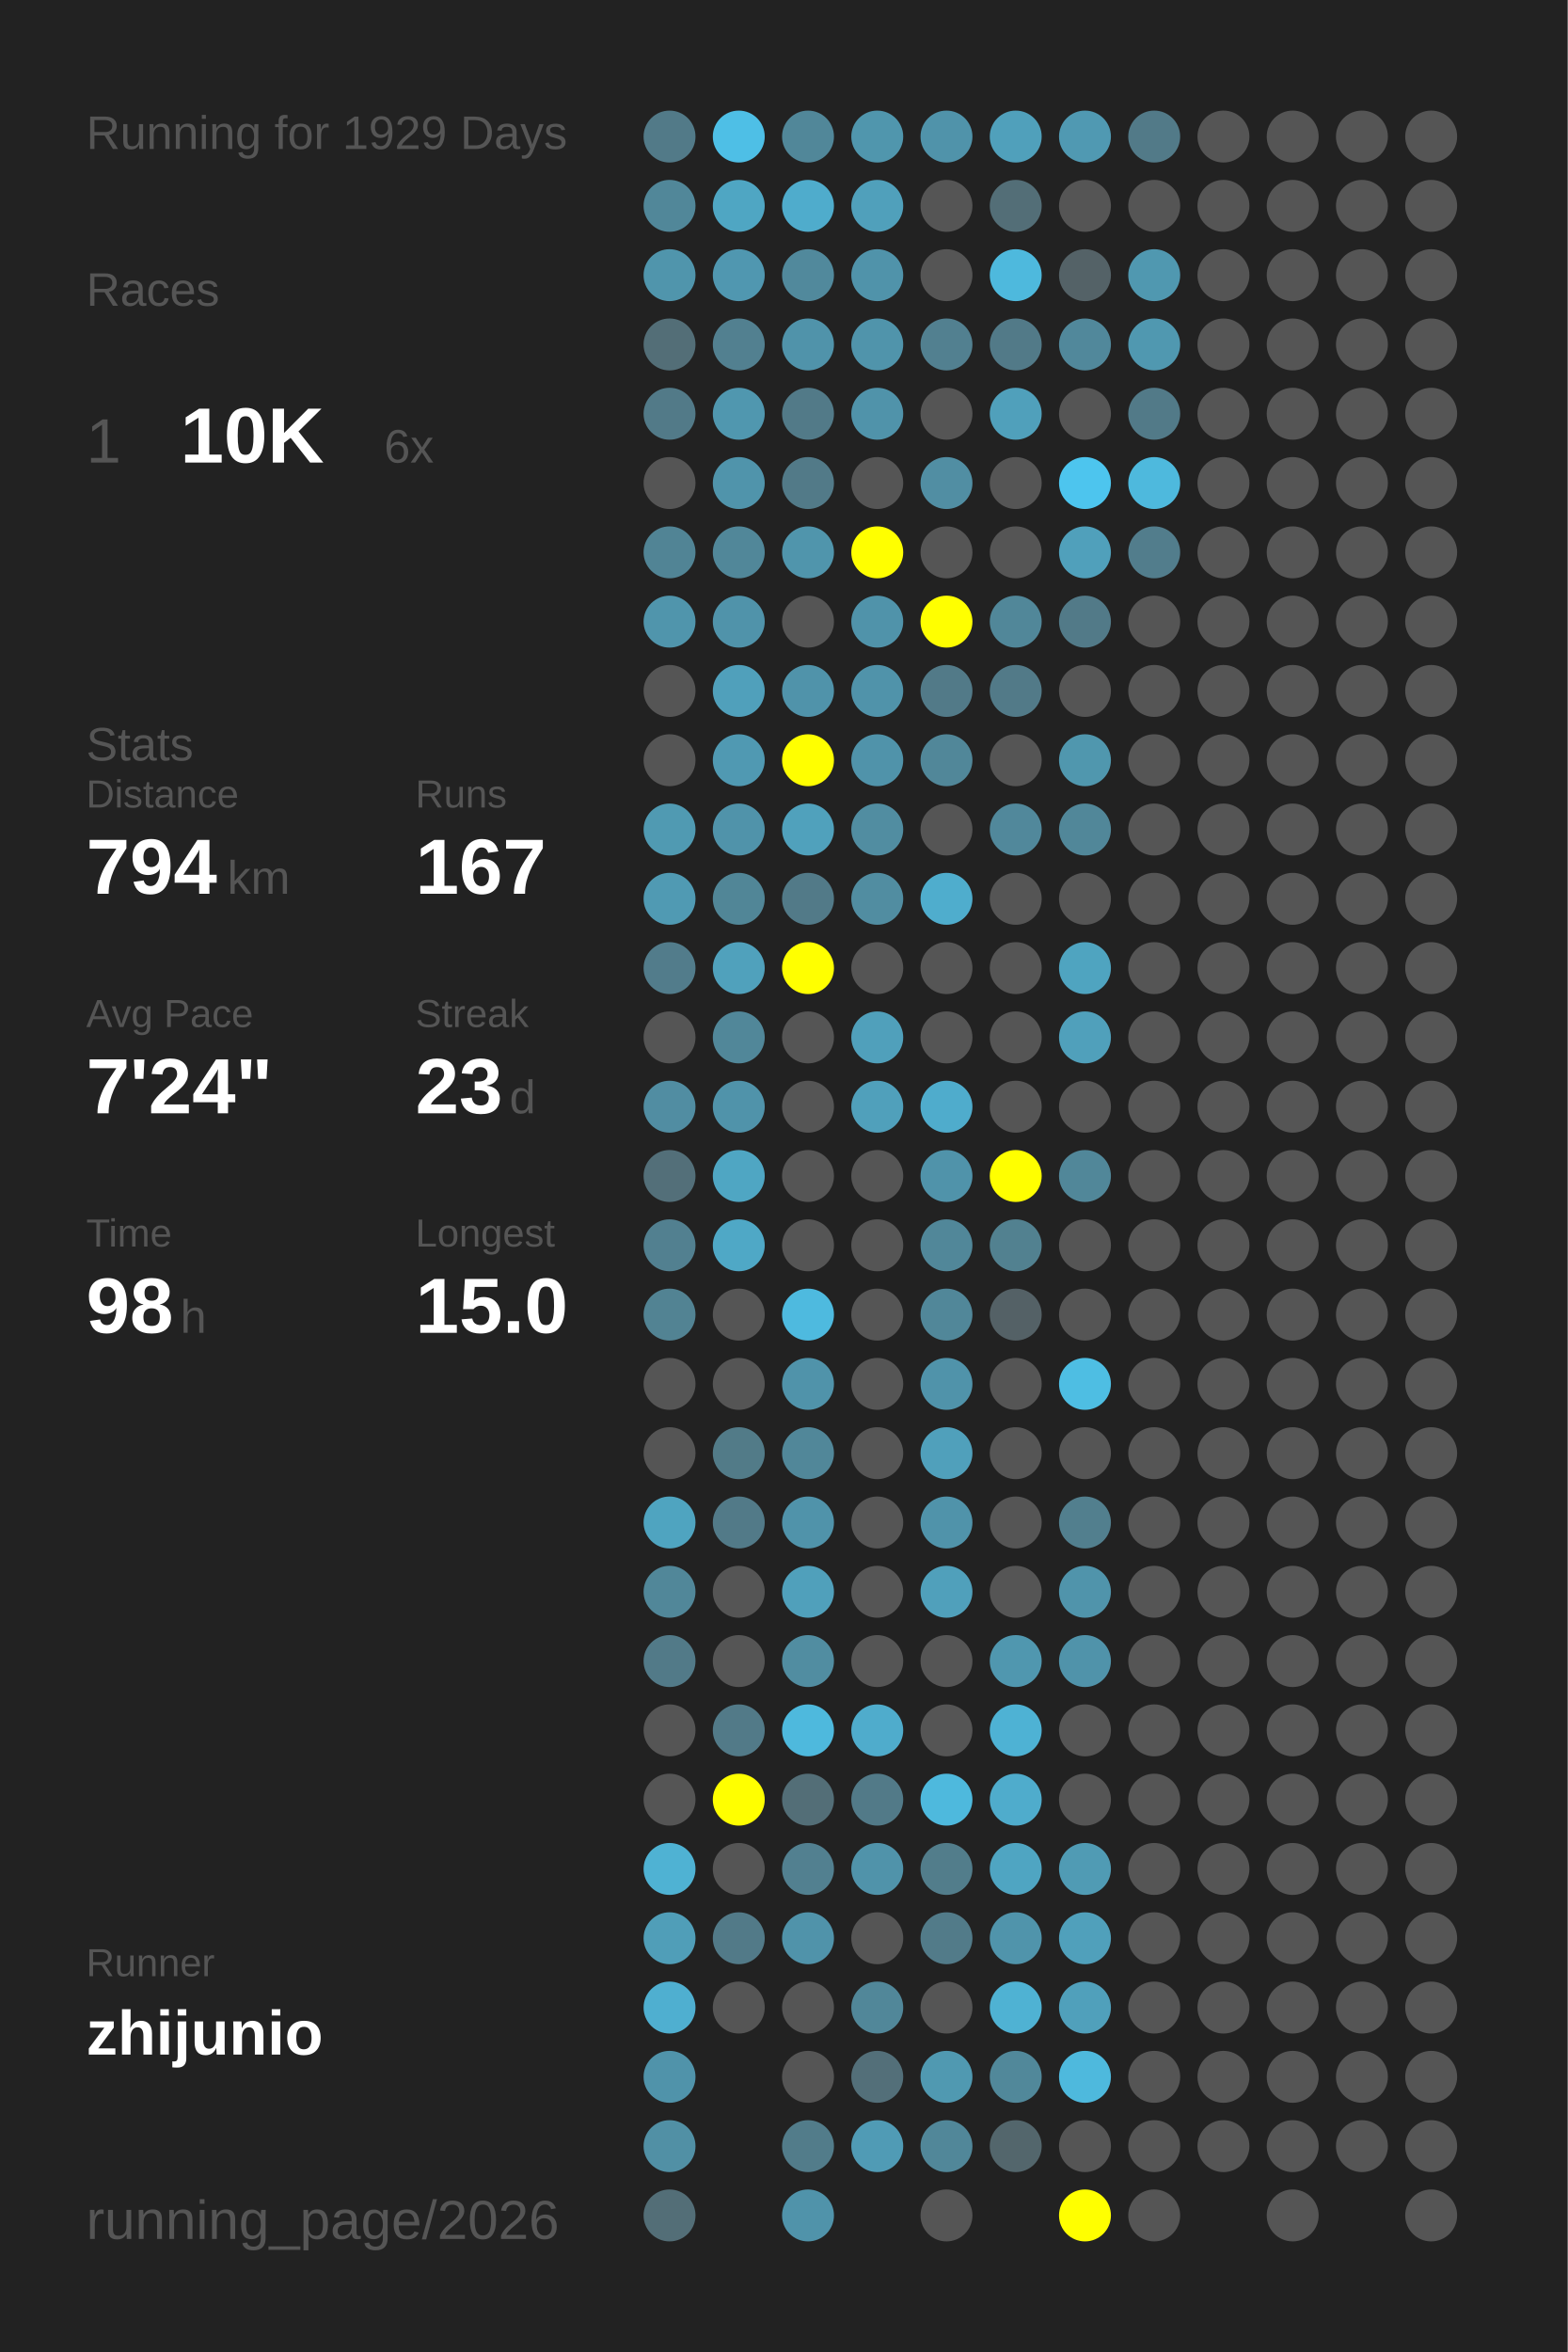
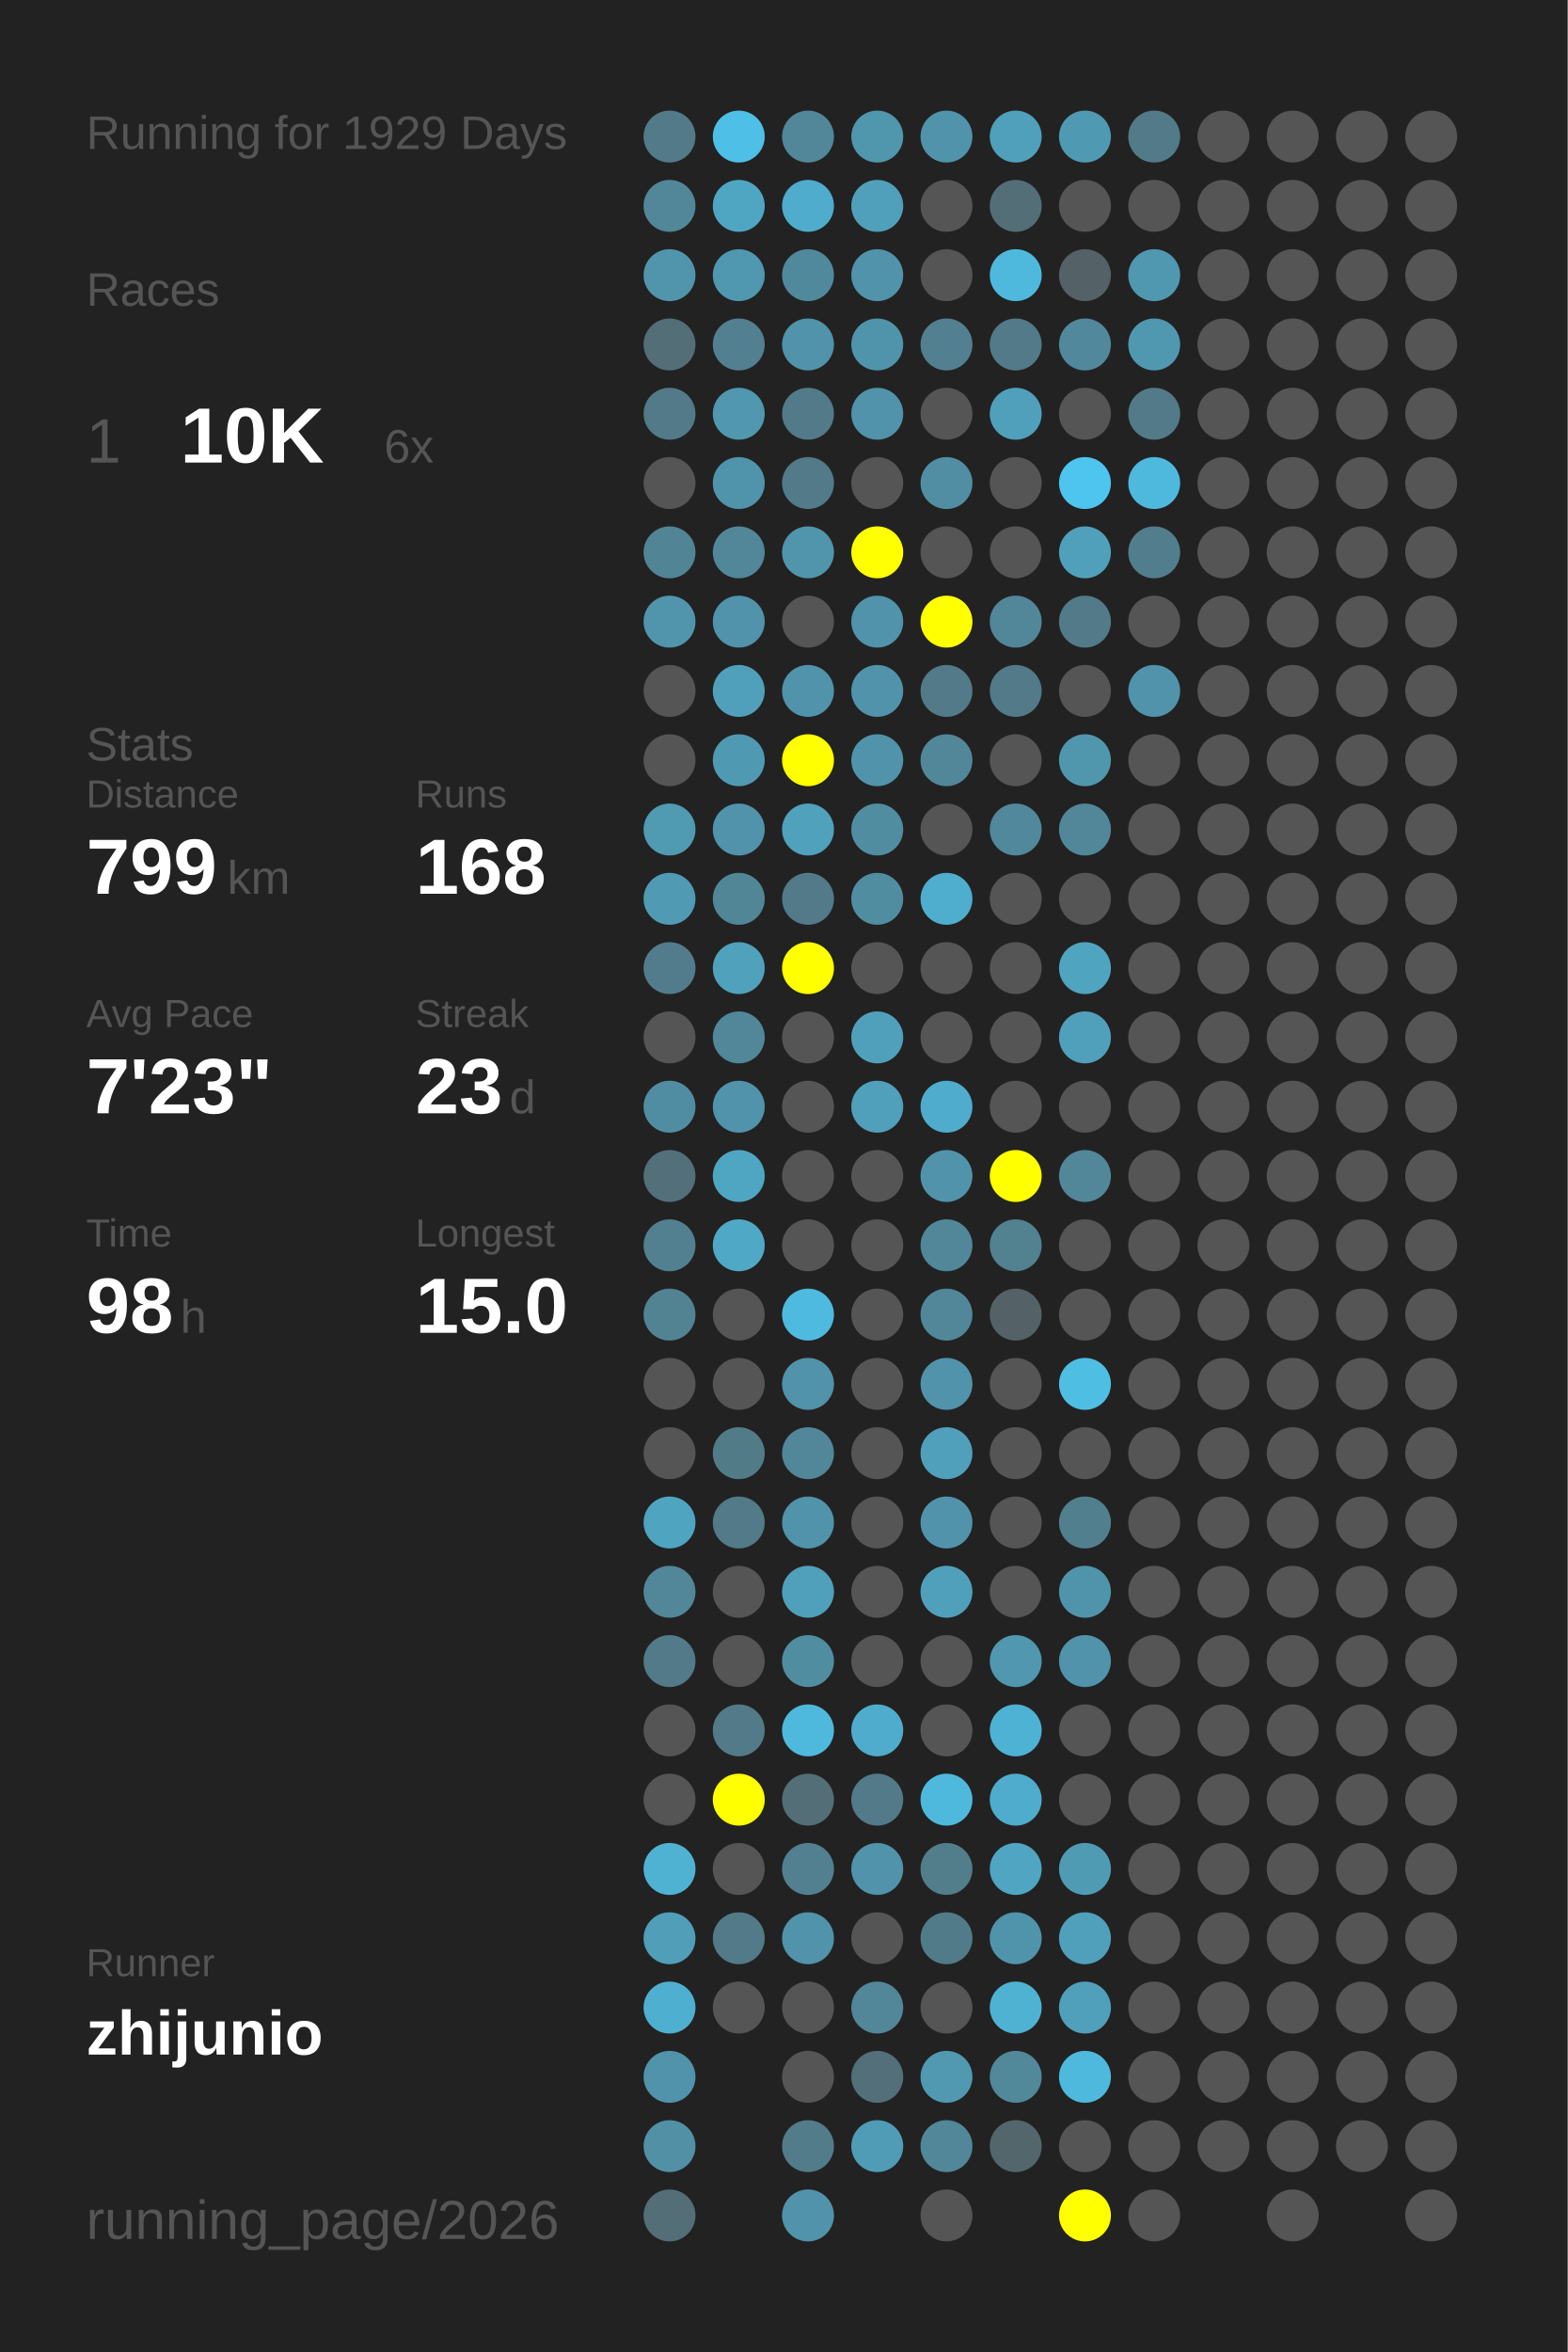
<svg xmlns="http://www.w3.org/2000/svg" baseProfile="full" height="300mm" version="1.1" viewBox="0,0,200,300" width="200mm">
  <defs />
  <rect fill="#222222" height="300" width="200" x="0" y="0" />
  <text fill="#555555" style="font-size:6px; font-family:Arial;" x="11" y="19">Running for 1929 Days</text>
  <text fill="#555555" style="font-size:6px; font-family:Arial;" x="11" y="39">Races</text>
  <text fill="#555555" style="font-size:8px; font-family:Arial;" x="11" y="59">1</text>
  <text fill="#FFFFFF" style="font-size:10px; font-family:Arial; font-weight:bold;" x="23" y="59">10K</text>
  <text fill="#555555" style="font-size:6px; font-family:Arial;" x="49" y="59">6x</text>
  <text fill="#555555" style="font-size:6px; font-family:Arial;" x="11" y="97">Stats</text>
  <text fill="#555555" style="font-size:5px; font-family:Arial;" x="11" y="103">Distance</text>
-   <text fill="#FFFFFF" style="font-size:10px; font-family:Arial; font-weight:bold;" x="11" y="114">794</text>
+   <text fill="#FFFFFF" style="font-size:10px; font-family:Arial; font-weight:bold;" x="11" y="114">799</text>
  <text fill="#555555" style="font-size:6px; font-family:Arial;" x="29" y="114">km</text>
  <text fill="#555555" style="font-size:5px; font-family:Arial;" x="53" y="103">Runs</text>
-   <text fill="#FFFFFF" style="font-size:10px; font-family:Arial; font-weight:bold;" x="53" y="114">167</text>
+   <text fill="#FFFFFF" style="font-size:10px; font-family:Arial; font-weight:bold;" x="53" y="114">168</text>
  <text fill="#555555" style="font-size:5px; font-family:Arial;" x="11" y="131">Avg Pace</text>
-   <text fill="#FFFFFF" style="font-size:10px; font-family:Arial; font-weight:bold;" x="11" y="142">7'24"</text>
+   <text fill="#FFFFFF" style="font-size:10px; font-family:Arial; font-weight:bold;" x="11" y="142">7'23"</text>
  <text fill="#555555" style="font-size:5px; font-family:Arial;" x="53" y="131">Streak</text>
  <text fill="#FFFFFF" style="font-size:10px; font-family:Arial; font-weight:bold;" x="53" y="142">23</text>
  <text fill="#555555" style="font-size:6px; font-family:Arial;" x="65" y="142">d</text>
  <text fill="#555555" style="font-size:5px; font-family:Arial;" x="11" y="159">Time</text>
  <text fill="#FFFFFF" style="font-size:10px; font-family:Arial; font-weight:bold;" x="11" y="170">98</text>
  <text fill="#555555" style="font-size:6px; font-family:Arial;" x="23" y="170">h</text>
  <text fill="#555555" style="font-size:5px; font-family:Arial;" x="53" y="159">Longest</text>
  <text fill="#FFFFFF" style="font-size:10px; font-family:Arial; font-weight:bold;" x="53" y="170">15.0</text>
  <text fill="#555555" style="font-size:5px; font-family:Arial;" x="11" y="252.065">Runner</text>
  <text fill="#FFFFFF" style="font-size:8px; font-family:Arial; font-weight:bold;" x="11" y="262.065">zhijunio</text>
  <text fill="#555555" style="font-size:7px; font-family:Arial;" x="11" y="285.581">running_page/2026</text>
  <circle cx="85.417" cy="17.419" fill="#527a88" r="3.312" />
  <circle cx="85.417" cy="26.258" fill="#518799" r="3.312" />
  <circle cx="85.417" cy="35.097" fill="#5095ac" r="3.312" />
  <circle cx="85.417" cy="43.935" fill="#536e77" r="3.312" />
  <circle cx="85.417" cy="52.774" fill="#527a88" r="3.312" />
  <circle cx="85.417" cy="61.613" fill="#555555" r="3.312" />
  <circle cx="85.417" cy="70.452" fill="#518495" r="3.312" />
  <circle cx="85.417" cy="79.29" fill="#5095ac" r="3.312" />
  <circle cx="85.417" cy="88.129" fill="#555555" r="3.312" />
  <circle cx="85.417" cy="96.968" fill="#555555" r="3.312" />
  <circle cx="85.417" cy="105.806" fill="#509ab2" r="3.312" />
  <circle cx="85.417" cy="114.645" fill="#509ab3" r="3.312" />
  <circle cx="85.417" cy="123.484" fill="#527c8b" r="3.312" />
  <circle cx="85.417" cy="132.323" fill="#555555" r="3.312" />
  <circle cx="85.417" cy="141.161" fill="#518da2" r="3.312" />
  <circle cx="85.417" cy="150" fill="#536f79" r="3.312" />
  <circle cx="85.417" cy="158.839" fill="#528090" r="3.312" />
  <circle cx="85.417" cy="167.677" fill="#528393" r="3.312" />
  <circle cx="85.417" cy="176.516" fill="#555555" r="3.312" />
  <circle cx="85.417" cy="185.355" fill="#555555" r="3.312" />
  <circle cx="85.417" cy="194.194" fill="#4fa4c0" r="3.312" />
  <circle cx="85.417" cy="203.032" fill="#518799" r="3.312" />
  <circle cx="85.417" cy="211.871" fill="#527a88" r="3.312" />
  <circle cx="85.417" cy="220.71" fill="#555555" r="3.312" />
  <circle cx="85.417" cy="229.548" fill="#555555" r="3.312" />
  <circle cx="85.417" cy="238.387" fill="#4fb2d3" r="3.312" />
  <circle cx="85.417" cy="247.226" fill="#509eb8" r="3.312" />
  <circle cx="85.417" cy="256.065" fill="#4fafd0" r="3.312" />
  <circle cx="85.417" cy="264.903" fill="#5093aa" r="3.312" />
  <circle cx="85.417" cy="273.742" fill="#5190a5" r="3.312" />
  <circle cx="85.417" cy="282.581" fill="#536e77" r="3.312" />
  <circle cx="94.25" cy="17.419" fill="#4ebfe6" r="3.312" />
  <circle cx="94.25" cy="26.258" fill="#4fa6c3" r="3.312" />
  <circle cx="94.25" cy="35.097" fill="#5097b0" r="3.312" />
  <circle cx="94.25" cy="43.935" fill="#528090" r="3.312" />
  <circle cx="94.25" cy="52.774" fill="#5097af" r="3.312" />
  <circle cx="94.25" cy="61.613" fill="#5094ab" r="3.312" />
  <circle cx="94.25" cy="70.452" fill="#518799" r="3.312" />
  <circle cx="94.25" cy="79.29" fill="#5093aa" r="3.312" />
  <circle cx="94.25" cy="88.129" fill="#50a0bb" r="3.312" />
  <circle cx="94.25" cy="96.968" fill="#5099b2" r="3.312" />
  <circle cx="94.25" cy="105.806" fill="#5093aa" r="3.312" />
  <circle cx="94.25" cy="114.645" fill="#518697" r="3.312" />
  <circle cx="94.25" cy="123.484" fill="#50a1bc" r="3.312" />
  <circle cx="94.25" cy="132.323" fill="#518799" r="3.312" />
  <circle cx="94.25" cy="141.161" fill="#5093aa" r="3.312" />
  <circle cx="94.25" cy="150" fill="#4fa6c3" r="3.312" />
  <circle cx="94.25" cy="158.839" fill="#4fa8c6" r="3.312" />
  <circle cx="94.25" cy="167.677" fill="#555555" r="3.312" />
  <circle cx="94.25" cy="176.516" fill="#555555" r="3.312" />
  <circle cx="94.25" cy="185.355" fill="#527b88" r="3.312" />
  <circle cx="94.25" cy="194.194" fill="#527a88" r="3.312" />
  <circle cx="94.25" cy="203.032" fill="#555555" r="3.312" />
  <circle cx="94.25" cy="211.871" fill="#555555" r="3.312" />
  <circle cx="94.25" cy="220.71" fill="#527a88" r="3.312" />
  <circle cx="94.25" cy="229.548" fill="#FFFF00" r="3.312" />
  <circle cx="94.25" cy="238.387" fill="#555555" r="3.312" />
  <circle cx="94.25" cy="247.226" fill="#527a88" r="3.312" />
  <circle cx="94.25" cy="256.065" fill="#555555" r="3.312" />
  <circle cx="103.083" cy="17.419" fill="#518799" r="3.312" />
  <circle cx="103.083" cy="26.258" fill="#4faccc" r="3.312" />
  <circle cx="103.083" cy="35.097" fill="#51899c" r="3.312" />
  <circle cx="103.083" cy="43.935" fill="#5093aa" r="3.312" />
  <circle cx="103.083" cy="52.774" fill="#527a88" r="3.312" />
  <circle cx="103.083" cy="61.613" fill="#527a88" r="3.312" />
  <circle cx="103.083" cy="70.452" fill="#5095ac" r="3.312" />
  <circle cx="103.083" cy="79.29" fill="#555555" r="3.312" />
  <circle cx="103.083" cy="88.129" fill="#5093aa" r="3.312" />
  <circle cx="103.083" cy="96.968" fill="#FFFF00" r="3.312" />
  <circle cx="103.083" cy="105.806" fill="#50a1bc" r="3.312" />
  <circle cx="103.083" cy="114.645" fill="#527a88" r="3.312" />
  <circle cx="103.083" cy="123.484" fill="#FFFF00" r="3.312" />
  <circle cx="103.083" cy="132.323" fill="#555555" r="3.312" />
  <circle cx="103.083" cy="141.161" fill="#555555" r="3.312" />
  <circle cx="103.083" cy="150" fill="#555555" r="3.312" />
  <circle cx="103.083" cy="158.839" fill="#555555" r="3.312" />
  <circle cx="103.083" cy="167.677" fill="#4ebadf" r="3.312" />
  <circle cx="103.083" cy="176.516" fill="#5093aa" r="3.312" />
  <circle cx="103.083" cy="185.355" fill="#518799" r="3.312" />
  <circle cx="103.083" cy="194.194" fill="#5093aa" r="3.312" />
  <circle cx="103.083" cy="203.032" fill="#50a0bb" r="3.312" />
  <circle cx="103.083" cy="211.871" fill="#518da1" r="3.312" />
  <circle cx="103.083" cy="220.71" fill="#4eb9dd" r="3.312" />
  <circle cx="103.083" cy="229.548" fill="#536e77" r="3.312" />
  <circle cx="103.083" cy="238.387" fill="#528090" r="3.312" />
  <circle cx="103.083" cy="247.226" fill="#5093aa" r="3.312" />
  <circle cx="103.083" cy="256.065" fill="#555555" r="3.312" />
  <circle cx="103.083" cy="264.903" fill="#555555" r="3.312" />
  <circle cx="103.083" cy="273.742" fill="#527c8a" r="3.312" />
  <circle cx="103.083" cy="282.581" fill="#5093aa" r="3.312" />
  <circle cx="111.917" cy="17.419" fill="#5096ad" r="3.312" />
  <circle cx="111.917" cy="26.258" fill="#50a0bb" r="3.312" />
  <circle cx="111.917" cy="35.097" fill="#5093aa" r="3.312" />
  <circle cx="111.917" cy="43.935" fill="#5094ab" r="3.312" />
  <circle cx="111.917" cy="52.774" fill="#5093aa" r="3.312" />
  <circle cx="111.917" cy="61.613" fill="#555555" r="3.312" />
  <circle cx="111.917" cy="70.452" fill="#FFFF00" r="3.312" />
  <circle cx="111.917" cy="79.29" fill="#5093aa" r="3.312" />
  <circle cx="111.917" cy="88.129" fill="#5093aa" r="3.312" />
  <circle cx="111.917" cy="96.968" fill="#5093aa" r="3.312" />
  <circle cx="111.917" cy="105.806" fill="#518da1" r="3.312" />
  <circle cx="111.917" cy="114.645" fill="#518da1" r="3.312" />
  <circle cx="111.917" cy="123.484" fill="#555555" r="3.312" />
  <circle cx="111.917" cy="132.323" fill="#50a0bb" r="3.312" />
  <circle cx="111.917" cy="141.161" fill="#50a0bb" r="3.312" />
  <circle cx="111.917" cy="150" fill="#555555" r="3.312" />
  <circle cx="111.917" cy="158.839" fill="#555555" r="3.312" />
  <circle cx="111.917" cy="167.677" fill="#555555" r="3.312" />
  <circle cx="111.917" cy="176.516" fill="#555555" r="3.312" />
  <circle cx="111.917" cy="185.355" fill="#555555" r="3.312" />
  <circle cx="111.917" cy="194.194" fill="#555555" r="3.312" />
  <circle cx="111.917" cy="203.032" fill="#555555" r="3.312" />
  <circle cx="111.917" cy="211.871" fill="#555555" r="3.312" />
  <circle cx="111.917" cy="220.71" fill="#4faccc" r="3.312" />
  <circle cx="111.917" cy="229.548" fill="#527a88" r="3.312" />
  <circle cx="111.917" cy="238.387" fill="#5093aa" r="3.312" />
  <circle cx="111.917" cy="247.226" fill="#555555" r="3.312" />
  <circle cx="111.917" cy="256.065" fill="#518799" r="3.312" />
  <circle cx="111.917" cy="264.903" fill="#536f79" r="3.312" />
  <circle cx="111.917" cy="273.742" fill="#509bb5" r="3.312" />
  <circle cx="120.75" cy="17.419" fill="#5093aa" r="3.312" />
  <circle cx="120.75" cy="26.258" fill="#555555" r="3.312" />
  <circle cx="120.75" cy="35.097" fill="#555555" r="3.312" />
  <circle cx="120.75" cy="43.935" fill="#528090" r="3.312" />
  <circle cx="120.75" cy="52.774" fill="#555555" r="3.312" />
  <circle cx="120.75" cy="61.613" fill="#518ea3" r="3.312" />
  <circle cx="120.75" cy="70.452" fill="#555555" r="3.312" />
  <circle cx="120.75" cy="79.29" fill="#FFFF00" r="3.312" />
  <circle cx="120.75" cy="88.129" fill="#527a88" r="3.312" />
  <circle cx="120.75" cy="96.968" fill="#518799" r="3.312" />
  <circle cx="120.75" cy="105.806" fill="#555555" r="3.312" />
  <circle cx="120.75" cy="114.645" fill="#4fadcd" r="3.312" />
  <circle cx="120.75" cy="123.484" fill="#555555" r="3.312" />
  <circle cx="120.75" cy="132.323" fill="#555555" r="3.312" />
  <circle cx="120.75" cy="141.161" fill="#4faccc" r="3.312" />
  <circle cx="120.75" cy="150" fill="#5093aa" r="3.312" />
  <circle cx="120.75" cy="158.839" fill="#518799" r="3.312" />
  <circle cx="120.75" cy="167.677" fill="#518799" r="3.312" />
  <circle cx="120.75" cy="176.516" fill="#5093aa" r="3.312" />
  <circle cx="120.75" cy="185.355" fill="#50a0bb" r="3.312" />
  <circle cx="120.75" cy="194.194" fill="#5093aa" r="3.312" />
  <circle cx="120.75" cy="203.032" fill="#50a0bb" r="3.312" />
  <circle cx="120.75" cy="211.871" fill="#555555" r="3.312" />
  <circle cx="120.75" cy="220.71" fill="#555555" r="3.312" />
  <circle cx="120.75" cy="229.548" fill="#4eb9dd" r="3.312" />
  <circle cx="120.75" cy="238.387" fill="#527d8b" r="3.312" />
  <circle cx="120.75" cy="247.226" fill="#527b89" r="3.312" />
  <circle cx="120.75" cy="256.065" fill="#555555" r="3.312" />
  <circle cx="120.75" cy="264.903" fill="#5099b1" r="3.312" />
  <circle cx="120.75" cy="273.742" fill="#518799" r="3.312" />
  <circle cx="120.75" cy="282.581" fill="#555555" r="3.312" />
  <circle cx="129.583" cy="17.419" fill="#50a0bb" r="3.312" />
  <circle cx="129.583" cy="26.258" fill="#536e77" r="3.312" />
  <circle cx="129.583" cy="35.097" fill="#4eb9dd" r="3.312" />
  <circle cx="129.583" cy="43.935" fill="#527a88" r="3.312" />
  <circle cx="129.583" cy="52.774" fill="#50a0bb" r="3.312" />
  <circle cx="129.583" cy="61.613" fill="#555555" r="3.312" />
  <circle cx="129.583" cy="70.452" fill="#555555" r="3.312" />
  <circle cx="129.583" cy="79.29" fill="#518799" r="3.312" />
  <circle cx="129.583" cy="88.129" fill="#527a88" r="3.312" />
  <circle cx="129.583" cy="96.968" fill="#555555" r="3.312" />
  <circle cx="129.583" cy="105.806" fill="#51889b" r="3.312" />
  <circle cx="129.583" cy="114.645" fill="#555555" r="3.312" />
  <circle cx="129.583" cy="123.484" fill="#555555" r="3.312" />
  <circle cx="129.583" cy="132.323" fill="#555555" r="3.312" />
  <circle cx="129.583" cy="141.161" fill="#555555" r="3.312" />
  <circle cx="129.583" cy="150" fill="#FFFF00" r="3.312" />
  <circle cx="129.583" cy="158.839" fill="#528190" r="3.312" />
  <circle cx="129.583" cy="167.677" fill="#546166" r="3.312" />
  <circle cx="129.583" cy="176.516" fill="#555555" r="3.312" />
  <circle cx="129.583" cy="185.355" fill="#555555" r="3.312" />
  <circle cx="129.583" cy="194.194" fill="#555555" r="3.312" />
  <circle cx="129.583" cy="203.032" fill="#555555" r="3.312" />
  <circle cx="129.583" cy="211.871" fill="#5097af" r="3.312" />
  <circle cx="129.583" cy="220.71" fill="#4eb2d4" r="3.312" />
  <circle cx="129.583" cy="229.548" fill="#4faccc" r="3.312" />
  <circle cx="129.583" cy="238.387" fill="#4fa5c2" r="3.312" />
  <circle cx="129.583" cy="247.226" fill="#5094ab" r="3.312" />
  <circle cx="129.583" cy="256.065" fill="#4fb2d3" r="3.312" />
  <circle cx="129.583" cy="264.903" fill="#51889a" r="3.312" />
  <circle cx="129.583" cy="273.742" fill="#53666c" r="3.312" />
  <circle cx="138.417" cy="17.419" fill="#5099b2" r="3.312" />
  <circle cx="138.417" cy="26.258" fill="#555555" r="3.312" />
  <circle cx="138.417" cy="35.097" fill="#546267" r="3.312" />
  <circle cx="138.417" cy="43.935" fill="#51889b" r="3.312" />
  <circle cx="138.417" cy="52.774" fill="#555555" r="3.312" />
  <circle cx="138.417" cy="61.613" fill="#4dc5ee" r="3.312" />
  <circle cx="138.417" cy="70.452" fill="#50a0bb" r="3.312" />
  <circle cx="138.417" cy="79.29" fill="#527a88" r="3.312" />
  <circle cx="138.417" cy="88.129" fill="#555555" r="3.312" />
  <circle cx="138.417" cy="96.968" fill="#5097ae" r="3.312" />
  <circle cx="138.417" cy="105.806" fill="#518799" r="3.312" />
  <circle cx="138.417" cy="114.645" fill="#555555" r="3.312" />
  <circle cx="138.417" cy="123.484" fill="#4fa4c0" r="3.312" />
  <circle cx="138.417" cy="132.323" fill="#50a0bb" r="3.312" />
  <circle cx="138.417" cy="141.161" fill="#555555" r="3.312" />
  <circle cx="138.417" cy="150" fill="#518799" r="3.312" />
  <circle cx="138.417" cy="158.839" fill="#555555" r="3.312" />
  <circle cx="138.417" cy="167.677" fill="#555555" r="3.312" />
  <circle cx="138.417" cy="176.516" fill="#4ebee3" r="3.312" />
  <circle cx="138.417" cy="185.355" fill="#555555" r="3.312" />
  <circle cx="138.417" cy="194.194" fill="#527f8e" r="3.312" />
  <circle cx="138.417" cy="203.032" fill="#5094ab" r="3.312" />
  <circle cx="138.417" cy="211.871" fill="#5093aa" r="3.312" />
  <circle cx="138.417" cy="220.71" fill="#555555" r="3.312" />
  <circle cx="138.417" cy="229.548" fill="#555555" r="3.312" />
  <circle cx="138.417" cy="238.387" fill="#509bb4" r="3.312" />
  <circle cx="138.417" cy="247.226" fill="#50a0bb" r="3.312" />
  <circle cx="138.417" cy="256.065" fill="#50a0bb" r="3.312" />
  <circle cx="138.417" cy="264.903" fill="#4eb9dd" r="3.312" />
  <circle cx="138.417" cy="273.742" fill="#555555" r="3.312" />
  <circle cx="138.417" cy="282.581" fill="#FFFF00" r="3.312" />
  <circle cx="147.25" cy="17.419" fill="#527a88" r="3.312" />
  <circle cx="147.25" cy="26.258" fill="#555555" r="3.312" />
  <circle cx="147.25" cy="35.097" fill="#5098b0" r="3.312" />
  <circle cx="147.25" cy="43.935" fill="#5098b0" r="3.312" />
  <circle cx="147.25" cy="52.774" fill="#527a88" r="3.312" />
  <circle cx="147.25" cy="61.613" fill="#4eb9dd" r="3.312" />
  <circle cx="147.25" cy="70.452" fill="#527d8c" r="3.312" />
  <circle cx="147.25" cy="79.29" fill="#555555" r="3.312" />
-   <circle cx="147.25" cy="88.129" fill="#555555" r="3.312" />
+   <circle cx="147.25" cy="88.129" fill="#5093aa" r="3.312" />
  <circle cx="147.25" cy="96.968" fill="#555555" r="3.312" />
  <circle cx="147.25" cy="105.806" fill="#555555" r="3.312" />
  <circle cx="147.25" cy="114.645" fill="#555555" r="3.312" />
  <circle cx="147.25" cy="123.484" fill="#555555" r="3.312" />
  <circle cx="147.25" cy="132.323" fill="#555555" r="3.312" />
  <circle cx="147.25" cy="141.161" fill="#555555" r="3.312" />
  <circle cx="147.25" cy="150" fill="#555555" r="3.312" />
  <circle cx="147.25" cy="158.839" fill="#555555" r="3.312" />
  <circle cx="147.25" cy="167.677" fill="#555555" r="3.312" />
  <circle cx="147.25" cy="176.516" fill="#555555" r="3.312" />
  <circle cx="147.25" cy="185.355" fill="#555555" r="3.312" />
  <circle cx="147.25" cy="194.194" fill="#555555" r="3.312" />
  <circle cx="147.25" cy="203.032" fill="#555555" r="3.312" />
  <circle cx="147.25" cy="211.871" fill="#555555" r="3.312" />
  <circle cx="147.25" cy="220.71" fill="#555555" r="3.312" />
  <circle cx="147.25" cy="229.548" fill="#555555" r="3.312" />
  <circle cx="147.25" cy="238.387" fill="#555555" r="3.312" />
  <circle cx="147.25" cy="247.226" fill="#555555" r="3.312" />
  <circle cx="147.25" cy="256.065" fill="#555555" r="3.312" />
  <circle cx="147.25" cy="264.903" fill="#555555" r="3.312" />
  <circle cx="147.25" cy="273.742" fill="#555555" r="3.312" />
  <circle cx="147.25" cy="282.581" fill="#555555" r="3.312" />
  <circle cx="156.083" cy="17.419" fill="#555555" r="3.312" />
  <circle cx="156.083" cy="26.258" fill="#555555" r="3.312" />
  <circle cx="156.083" cy="35.097" fill="#555555" r="3.312" />
  <circle cx="156.083" cy="43.935" fill="#555555" r="3.312" />
  <circle cx="156.083" cy="52.774" fill="#555555" r="3.312" />
  <circle cx="156.083" cy="61.613" fill="#555555" r="3.312" />
  <circle cx="156.083" cy="70.452" fill="#555555" r="3.312" />
  <circle cx="156.083" cy="79.29" fill="#555555" r="3.312" />
  <circle cx="156.083" cy="88.129" fill="#555555" r="3.312" />
  <circle cx="156.083" cy="96.968" fill="#555555" r="3.312" />
  <circle cx="156.083" cy="105.806" fill="#555555" r="3.312" />
  <circle cx="156.083" cy="114.645" fill="#555555" r="3.312" />
  <circle cx="156.083" cy="123.484" fill="#555555" r="3.312" />
  <circle cx="156.083" cy="132.323" fill="#555555" r="3.312" />
  <circle cx="156.083" cy="141.161" fill="#555555" r="3.312" />
  <circle cx="156.083" cy="150" fill="#555555" r="3.312" />
  <circle cx="156.083" cy="158.839" fill="#555555" r="3.312" />
  <circle cx="156.083" cy="167.677" fill="#555555" r="3.312" />
  <circle cx="156.083" cy="176.516" fill="#555555" r="3.312" />
  <circle cx="156.083" cy="185.355" fill="#555555" r="3.312" />
  <circle cx="156.083" cy="194.194" fill="#555555" r="3.312" />
  <circle cx="156.083" cy="203.032" fill="#555555" r="3.312" />
  <circle cx="156.083" cy="211.871" fill="#555555" r="3.312" />
  <circle cx="156.083" cy="220.71" fill="#555555" r="3.312" />
  <circle cx="156.083" cy="229.548" fill="#555555" r="3.312" />
  <circle cx="156.083" cy="238.387" fill="#555555" r="3.312" />
  <circle cx="156.083" cy="247.226" fill="#555555" r="3.312" />
  <circle cx="156.083" cy="256.065" fill="#555555" r="3.312" />
  <circle cx="156.083" cy="264.903" fill="#555555" r="3.312" />
  <circle cx="156.083" cy="273.742" fill="#555555" r="3.312" />
  <circle cx="164.917" cy="17.419" fill="#555555" r="3.312" />
  <circle cx="164.917" cy="26.258" fill="#555555" r="3.312" />
  <circle cx="164.917" cy="35.097" fill="#555555" r="3.312" />
  <circle cx="164.917" cy="43.935" fill="#555555" r="3.312" />
  <circle cx="164.917" cy="52.774" fill="#555555" r="3.312" />
  <circle cx="164.917" cy="61.613" fill="#555555" r="3.312" />
  <circle cx="164.917" cy="70.452" fill="#555555" r="3.312" />
  <circle cx="164.917" cy="79.29" fill="#555555" r="3.312" />
  <circle cx="164.917" cy="88.129" fill="#555555" r="3.312" />
  <circle cx="164.917" cy="96.968" fill="#555555" r="3.312" />
  <circle cx="164.917" cy="105.806" fill="#555555" r="3.312" />
  <circle cx="164.917" cy="114.645" fill="#555555" r="3.312" />
  <circle cx="164.917" cy="123.484" fill="#555555" r="3.312" />
  <circle cx="164.917" cy="132.323" fill="#555555" r="3.312" />
  <circle cx="164.917" cy="141.161" fill="#555555" r="3.312" />
  <circle cx="164.917" cy="150" fill="#555555" r="3.312" />
  <circle cx="164.917" cy="158.839" fill="#555555" r="3.312" />
  <circle cx="164.917" cy="167.677" fill="#555555" r="3.312" />
  <circle cx="164.917" cy="176.516" fill="#555555" r="3.312" />
  <circle cx="164.917" cy="185.355" fill="#555555" r="3.312" />
  <circle cx="164.917" cy="194.194" fill="#555555" r="3.312" />
  <circle cx="164.917" cy="203.032" fill="#555555" r="3.312" />
  <circle cx="164.917" cy="211.871" fill="#555555" r="3.312" />
  <circle cx="164.917" cy="220.71" fill="#555555" r="3.312" />
  <circle cx="164.917" cy="229.548" fill="#555555" r="3.312" />
  <circle cx="164.917" cy="238.387" fill="#555555" r="3.312" />
  <circle cx="164.917" cy="247.226" fill="#555555" r="3.312" />
  <circle cx="164.917" cy="256.065" fill="#555555" r="3.312" />
  <circle cx="164.917" cy="264.903" fill="#555555" r="3.312" />
  <circle cx="164.917" cy="273.742" fill="#555555" r="3.312" />
  <circle cx="164.917" cy="282.581" fill="#555555" r="3.312" />
  <circle cx="173.75" cy="17.419" fill="#555555" r="3.312" />
  <circle cx="173.75" cy="26.258" fill="#555555" r="3.312" />
  <circle cx="173.75" cy="35.097" fill="#555555" r="3.312" />
  <circle cx="173.75" cy="43.935" fill="#555555" r="3.312" />
  <circle cx="173.75" cy="52.774" fill="#555555" r="3.312" />
  <circle cx="173.75" cy="61.613" fill="#555555" r="3.312" />
  <circle cx="173.75" cy="70.452" fill="#555555" r="3.312" />
  <circle cx="173.75" cy="79.29" fill="#555555" r="3.312" />
  <circle cx="173.75" cy="88.129" fill="#555555" r="3.312" />
  <circle cx="173.75" cy="96.968" fill="#555555" r="3.312" />
  <circle cx="173.75" cy="105.806" fill="#555555" r="3.312" />
  <circle cx="173.75" cy="114.645" fill="#555555" r="3.312" />
  <circle cx="173.75" cy="123.484" fill="#555555" r="3.312" />
  <circle cx="173.75" cy="132.323" fill="#555555" r="3.312" />
  <circle cx="173.75" cy="141.161" fill="#555555" r="3.312" />
  <circle cx="173.75" cy="150" fill="#555555" r="3.312" />
  <circle cx="173.75" cy="158.839" fill="#555555" r="3.312" />
  <circle cx="173.75" cy="167.677" fill="#555555" r="3.312" />
  <circle cx="173.75" cy="176.516" fill="#555555" r="3.312" />
  <circle cx="173.75" cy="185.355" fill="#555555" r="3.312" />
  <circle cx="173.75" cy="194.194" fill="#555555" r="3.312" />
  <circle cx="173.75" cy="203.032" fill="#555555" r="3.312" />
  <circle cx="173.75" cy="211.871" fill="#555555" r="3.312" />
  <circle cx="173.75" cy="220.71" fill="#555555" r="3.312" />
  <circle cx="173.75" cy="229.548" fill="#555555" r="3.312" />
  <circle cx="173.75" cy="238.387" fill="#555555" r="3.312" />
  <circle cx="173.75" cy="247.226" fill="#555555" r="3.312" />
  <circle cx="173.75" cy="256.065" fill="#555555" r="3.312" />
  <circle cx="173.75" cy="264.903" fill="#555555" r="3.312" />
  <circle cx="173.75" cy="273.742" fill="#555555" r="3.312" />
  <circle cx="182.583" cy="17.419" fill="#555555" r="3.312" />
  <circle cx="182.583" cy="26.258" fill="#555555" r="3.312" />
  <circle cx="182.583" cy="35.097" fill="#555555" r="3.312" />
  <circle cx="182.583" cy="43.935" fill="#555555" r="3.312" />
  <circle cx="182.583" cy="52.774" fill="#555555" r="3.312" />
  <circle cx="182.583" cy="61.613" fill="#555555" r="3.312" />
  <circle cx="182.583" cy="70.452" fill="#555555" r="3.312" />
  <circle cx="182.583" cy="79.29" fill="#555555" r="3.312" />
  <circle cx="182.583" cy="88.129" fill="#555555" r="3.312" />
  <circle cx="182.583" cy="96.968" fill="#555555" r="3.312" />
  <circle cx="182.583" cy="105.806" fill="#555555" r="3.312" />
  <circle cx="182.583" cy="114.645" fill="#555555" r="3.312" />
  <circle cx="182.583" cy="123.484" fill="#555555" r="3.312" />
  <circle cx="182.583" cy="132.323" fill="#555555" r="3.312" />
  <circle cx="182.583" cy="141.161" fill="#555555" r="3.312" />
  <circle cx="182.583" cy="150" fill="#555555" r="3.312" />
  <circle cx="182.583" cy="158.839" fill="#555555" r="3.312" />
  <circle cx="182.583" cy="167.677" fill="#555555" r="3.312" />
  <circle cx="182.583" cy="176.516" fill="#555555" r="3.312" />
  <circle cx="182.583" cy="185.355" fill="#555555" r="3.312" />
  <circle cx="182.583" cy="194.194" fill="#555555" r="3.312" />
  <circle cx="182.583" cy="203.032" fill="#555555" r="3.312" />
  <circle cx="182.583" cy="211.871" fill="#555555" r="3.312" />
  <circle cx="182.583" cy="220.71" fill="#555555" r="3.312" />
  <circle cx="182.583" cy="229.548" fill="#555555" r="3.312" />
  <circle cx="182.583" cy="238.387" fill="#555555" r="3.312" />
  <circle cx="182.583" cy="247.226" fill="#555555" r="3.312" />
  <circle cx="182.583" cy="256.065" fill="#555555" r="3.312" />
  <circle cx="182.583" cy="264.903" fill="#555555" r="3.312" />
  <circle cx="182.583" cy="273.742" fill="#555555" r="3.312" />
  <circle cx="182.583" cy="282.581" fill="#555555" r="3.312" />
</svg>
